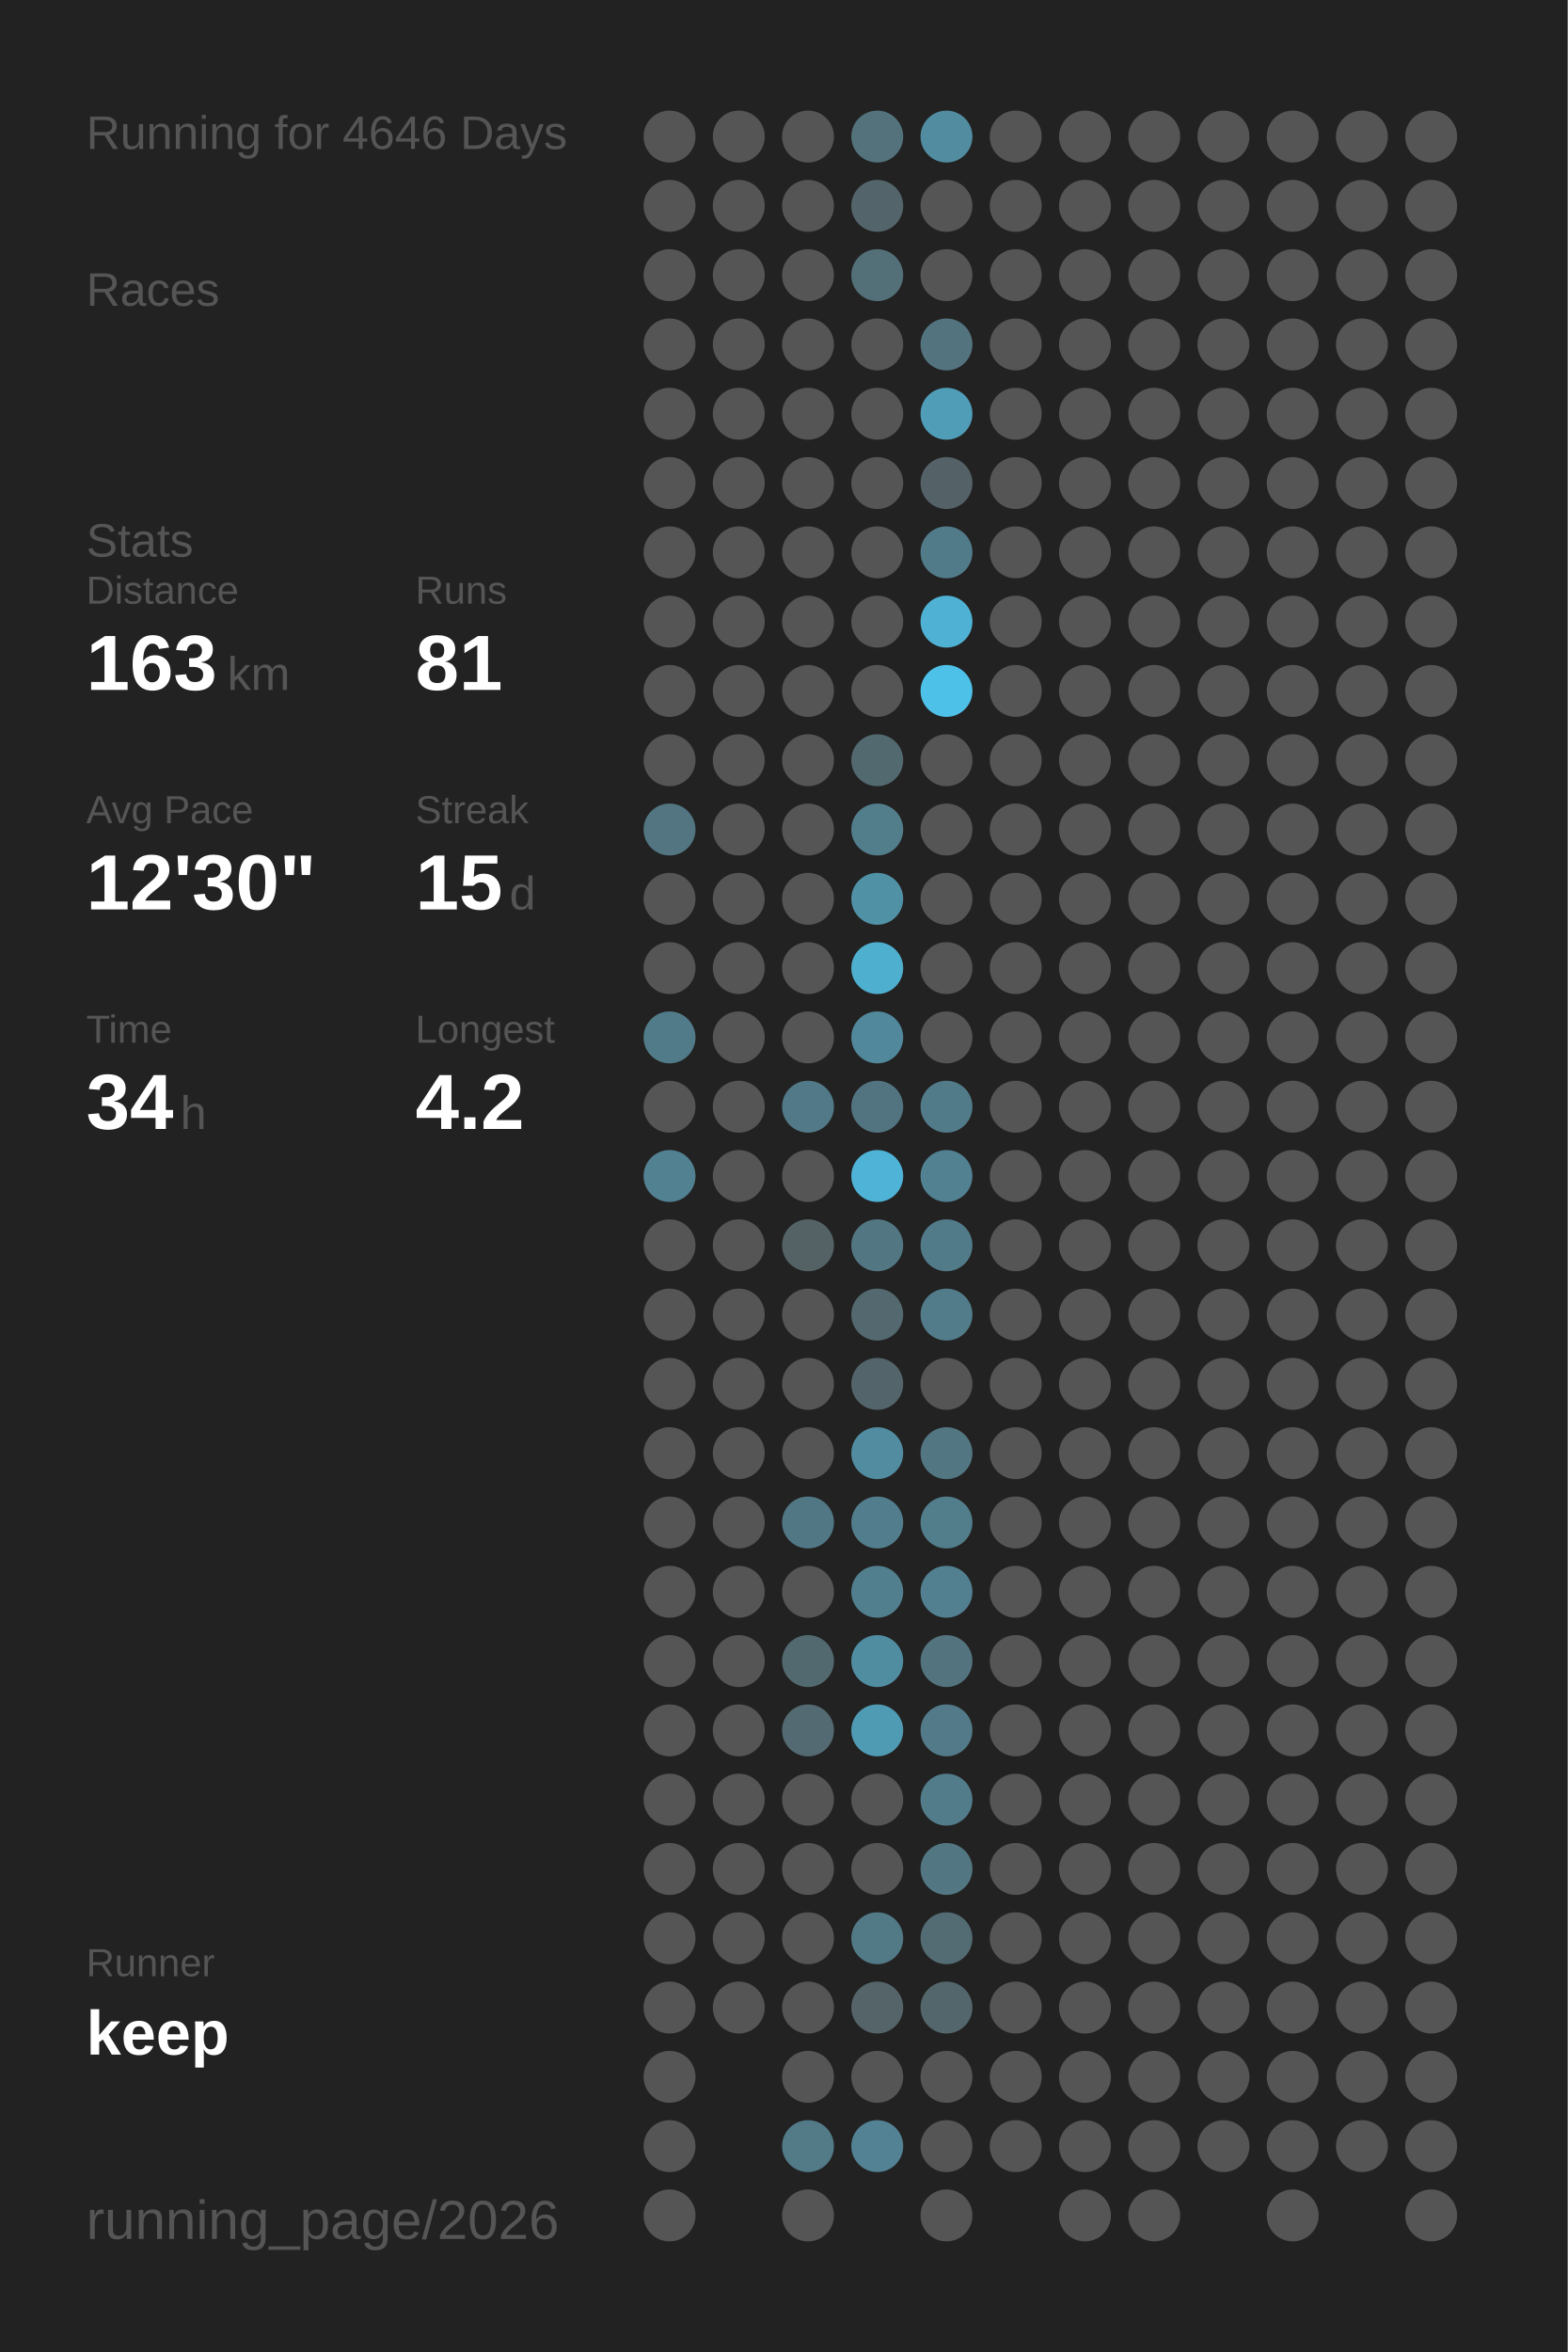
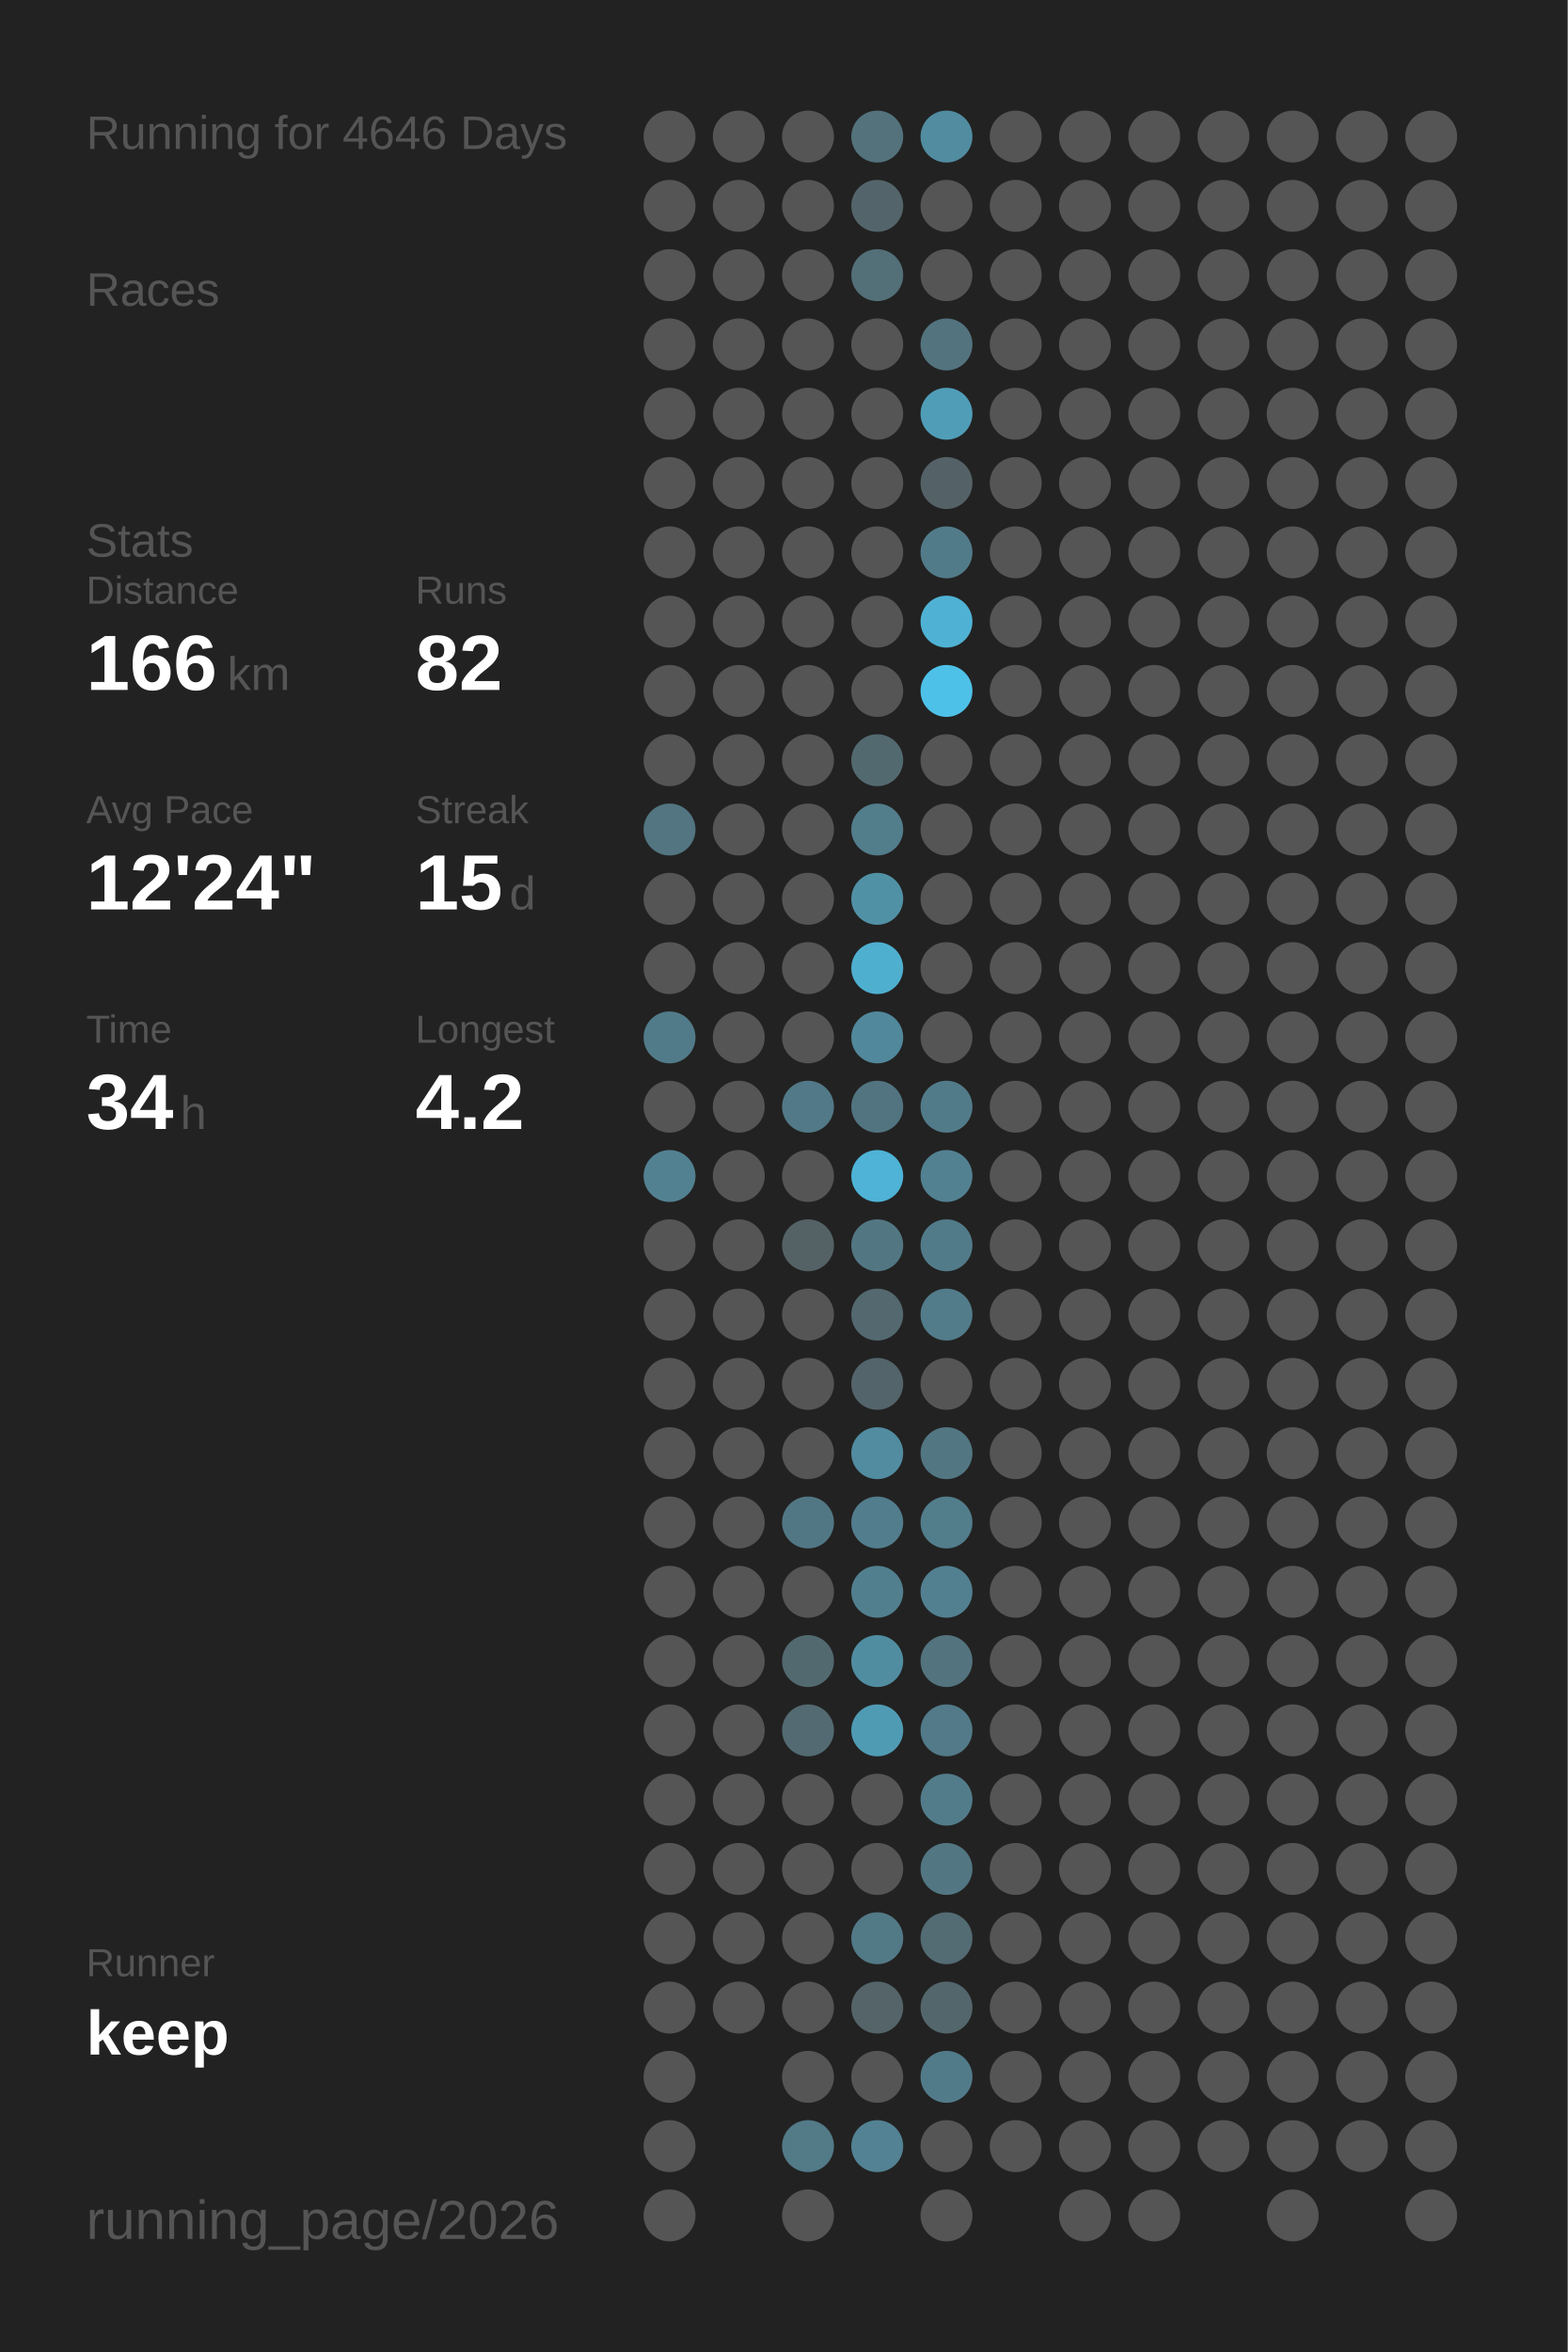
<svg xmlns="http://www.w3.org/2000/svg" baseProfile="full" height="300mm" version="1.1" viewBox="0,0,200,300" width="200mm">
  <defs />
  <rect fill="#222222" height="300" width="200" x="0" y="0" />
  <text fill="#555555" style="font-size:6px; font-family:Arial;" x="11" y="19">Running for 4646 Days</text>
  <text fill="#555555" style="font-size:6px; font-family:Arial;" x="11" y="39">Races</text>
  <text fill="#555555" style="font-size:6px; font-family:Arial;" x="11" y="71">Stats</text>
  <text fill="#555555" style="font-size:5px; font-family:Arial;" x="11" y="77">Distance</text>
-   <text fill="#FFFFFF" style="font-size:10px; font-family:Arial; font-weight:bold;" x="11" y="88">163</text>
+   <text fill="#FFFFFF" style="font-size:10px; font-family:Arial; font-weight:bold;" x="11" y="88">166</text>
  <text fill="#555555" style="font-size:6px; font-family:Arial;" x="29" y="88">km</text>
  <text fill="#555555" style="font-size:5px; font-family:Arial;" x="53" y="77">Runs</text>
-   <text fill="#FFFFFF" style="font-size:10px; font-family:Arial; font-weight:bold;" x="53" y="88">81</text>
+   <text fill="#FFFFFF" style="font-size:10px; font-family:Arial; font-weight:bold;" x="53" y="88">82</text>
  <text fill="#555555" style="font-size:5px; font-family:Arial;" x="11" y="105">Avg Pace</text>
-   <text fill="#FFFFFF" style="font-size:10px; font-family:Arial; font-weight:bold;" x="11" y="116">12'30"</text>
+   <text fill="#FFFFFF" style="font-size:10px; font-family:Arial; font-weight:bold;" x="11" y="116">12'24"</text>
  <text fill="#555555" style="font-size:5px; font-family:Arial;" x="53" y="105">Streak</text>
  <text fill="#FFFFFF" style="font-size:10px; font-family:Arial; font-weight:bold;" x="53" y="116">15</text>
  <text fill="#555555" style="font-size:6px; font-family:Arial;" x="65" y="116">d</text>
  <text fill="#555555" style="font-size:5px; font-family:Arial;" x="11" y="133">Time</text>
  <text fill="#FFFFFF" style="font-size:10px; font-family:Arial; font-weight:bold;" x="11" y="144">34</text>
  <text fill="#555555" style="font-size:6px; font-family:Arial;" x="23" y="144">h</text>
  <text fill="#555555" style="font-size:5px; font-family:Arial;" x="53" y="133">Longest</text>
  <text fill="#FFFFFF" style="font-size:10px; font-family:Arial; font-weight:bold;" x="53" y="144">4.2</text>
  <text fill="#555555" style="font-size:5px; font-family:Arial;" x="11" y="252.065">Runner</text>
  <text fill="#FFFFFF" style="font-size:8px; font-family:Arial; font-weight:bold;" x="11" y="262.065">keep</text>
  <text fill="#555555" style="font-size:7px; font-family:Arial;" x="11" y="285.581">running_page/2026</text>
  <circle cx="85.417" cy="17.419" fill="#555555" r="3.312" />
  <circle cx="85.417" cy="26.258" fill="#555555" r="3.312" />
  <circle cx="85.417" cy="35.097" fill="#555555" r="3.312" />
  <circle cx="85.417" cy="43.935" fill="#555555" r="3.312" />
  <circle cx="85.417" cy="52.774" fill="#555555" r="3.312" />
  <circle cx="85.417" cy="61.613" fill="#555555" r="3.312" />
  <circle cx="85.417" cy="70.452" fill="#555555" r="3.312" />
  <circle cx="85.417" cy="79.29" fill="#555555" r="3.312" />
  <circle cx="85.417" cy="88.129" fill="#555555" r="3.312" />
  <circle cx="85.417" cy="96.968" fill="#555555" r="3.312" />
  <circle cx="85.417" cy="105.806" fill="#527581" r="3.312" />
  <circle cx="85.417" cy="114.645" fill="#555555" r="3.312" />
  <circle cx="85.417" cy="123.484" fill="#555555" r="3.312" />
  <circle cx="85.417" cy="132.323" fill="#527b89" r="3.312" />
  <circle cx="85.417" cy="141.161" fill="#555555" r="3.312" />
  <circle cx="85.417" cy="150" fill="#528191" r="3.312" />
  <circle cx="85.417" cy="158.839" fill="#555555" r="3.312" />
  <circle cx="85.417" cy="167.677" fill="#555555" r="3.312" />
  <circle cx="85.417" cy="176.516" fill="#555555" r="3.312" />
  <circle cx="85.417" cy="185.355" fill="#555555" r="3.312" />
  <circle cx="85.417" cy="194.194" fill="#555555" r="3.312" />
  <circle cx="85.417" cy="203.032" fill="#555555" r="3.312" />
  <circle cx="85.417" cy="211.871" fill="#555555" r="3.312" />
  <circle cx="85.417" cy="220.71" fill="#555555" r="3.312" />
  <circle cx="85.417" cy="229.548" fill="#555555" r="3.312" />
  <circle cx="85.417" cy="238.387" fill="#555555" r="3.312" />
  <circle cx="85.417" cy="247.226" fill="#555555" r="3.312" />
  <circle cx="85.417" cy="256.065" fill="#555555" r="3.312" />
  <circle cx="85.417" cy="264.903" fill="#555555" r="3.312" />
  <circle cx="85.417" cy="273.742" fill="#555555" r="3.312" />
  <circle cx="85.417" cy="282.581" fill="#555555" r="3.312" />
  <circle cx="94.25" cy="17.419" fill="#555555" r="3.312" />
  <circle cx="94.25" cy="26.258" fill="#555555" r="3.312" />
  <circle cx="94.25" cy="35.097" fill="#555555" r="3.312" />
  <circle cx="94.25" cy="43.935" fill="#555555" r="3.312" />
  <circle cx="94.25" cy="52.774" fill="#555555" r="3.312" />
  <circle cx="94.25" cy="61.613" fill="#555555" r="3.312" />
  <circle cx="94.25" cy="70.452" fill="#555555" r="3.312" />
  <circle cx="94.25" cy="79.29" fill="#555555" r="3.312" />
  <circle cx="94.25" cy="88.129" fill="#555555" r="3.312" />
  <circle cx="94.25" cy="96.968" fill="#555555" r="3.312" />
  <circle cx="94.25" cy="105.806" fill="#555555" r="3.312" />
  <circle cx="94.25" cy="114.645" fill="#555555" r="3.312" />
  <circle cx="94.25" cy="123.484" fill="#555555" r="3.312" />
  <circle cx="94.25" cy="132.323" fill="#555555" r="3.312" />
  <circle cx="94.25" cy="141.161" fill="#555555" r="3.312" />
  <circle cx="94.25" cy="150" fill="#555555" r="3.312" />
  <circle cx="94.25" cy="158.839" fill="#555555" r="3.312" />
  <circle cx="94.25" cy="167.677" fill="#555555" r="3.312" />
  <circle cx="94.25" cy="176.516" fill="#555555" r="3.312" />
  <circle cx="94.25" cy="185.355" fill="#555555" r="3.312" />
  <circle cx="94.25" cy="194.194" fill="#555555" r="3.312" />
  <circle cx="94.25" cy="203.032" fill="#555555" r="3.312" />
  <circle cx="94.25" cy="211.871" fill="#555555" r="3.312" />
  <circle cx="94.25" cy="220.71" fill="#555555" r="3.312" />
  <circle cx="94.25" cy="229.548" fill="#555555" r="3.312" />
  <circle cx="94.25" cy="238.387" fill="#555555" r="3.312" />
  <circle cx="94.25" cy="247.226" fill="#555555" r="3.312" />
  <circle cx="94.25" cy="256.065" fill="#555555" r="3.312" />
  <circle cx="103.083" cy="17.419" fill="#555555" r="3.312" />
  <circle cx="103.083" cy="26.258" fill="#555555" r="3.312" />
  <circle cx="103.083" cy="35.097" fill="#555555" r="3.312" />
  <circle cx="103.083" cy="43.935" fill="#555555" r="3.312" />
  <circle cx="103.083" cy="52.774" fill="#555555" r="3.312" />
  <circle cx="103.083" cy="61.613" fill="#555555" r="3.312" />
  <circle cx="103.083" cy="70.452" fill="#555555" r="3.312" />
  <circle cx="103.083" cy="79.29" fill="#555555" r="3.312" />
  <circle cx="103.083" cy="88.129" fill="#555555" r="3.312" />
  <circle cx="103.083" cy="96.968" fill="#555555" r="3.312" />
  <circle cx="103.083" cy="105.806" fill="#555555" r="3.312" />
  <circle cx="103.083" cy="114.645" fill="#555555" r="3.312" />
  <circle cx="103.083" cy="123.484" fill="#555555" r="3.312" />
  <circle cx="103.083" cy="132.323" fill="#555555" r="3.312" />
  <circle cx="103.083" cy="141.161" fill="#527987" r="3.312" />
  <circle cx="103.083" cy="150" fill="#555555" r="3.312" />
  <circle cx="103.083" cy="158.839" fill="#546266" r="3.312" />
  <circle cx="103.083" cy="167.677" fill="#555555" r="3.312" />
  <circle cx="103.083" cy="176.516" fill="#555555" r="3.312" />
  <circle cx="103.083" cy="185.355" fill="#555555" r="3.312" />
  <circle cx="103.083" cy="194.194" fill="#527784" r="3.312" />
  <circle cx="103.083" cy="203.032" fill="#555555" r="3.312" />
  <circle cx="103.083" cy="211.871" fill="#536970" r="3.312" />
  <circle cx="103.083" cy="220.71" fill="#536a72" r="3.312" />
  <circle cx="103.083" cy="229.548" fill="#555555" r="3.312" />
  <circle cx="103.083" cy="238.387" fill="#555555" r="3.312" />
  <circle cx="103.083" cy="247.226" fill="#555555" r="3.312" />
  <circle cx="103.083" cy="256.065" fill="#555555" r="3.312" />
  <circle cx="103.083" cy="264.903" fill="#555555" r="3.312" />
  <circle cx="103.083" cy="273.742" fill="#527a87" r="3.312" />
  <circle cx="103.083" cy="282.581" fill="#555555" r="3.312" />
  <circle cx="111.917" cy="17.419" fill="#53727c" r="3.312" />
  <circle cx="111.917" cy="26.258" fill="#53656b" r="3.312" />
  <circle cx="111.917" cy="35.097" fill="#536f78" r="3.312" />
  <circle cx="111.917" cy="43.935" fill="#555555" r="3.312" />
  <circle cx="111.917" cy="52.774" fill="#555555" r="3.312" />
  <circle cx="111.917" cy="61.613" fill="#555555" r="3.312" />
  <circle cx="111.917" cy="70.452" fill="#555555" r="3.312" />
  <circle cx="111.917" cy="79.29" fill="#555555" r="3.312" />
  <circle cx="111.917" cy="88.129" fill="#555555" r="3.312" />
  <circle cx="111.917" cy="96.968" fill="#536970" r="3.312" />
  <circle cx="111.917" cy="105.806" fill="#527d8b" r="3.312" />
  <circle cx="111.917" cy="114.645" fill="#5191a6" r="3.312" />
  <circle cx="111.917" cy="123.484" fill="#4fafcf" r="3.312" />
  <circle cx="111.917" cy="132.323" fill="#51889b" r="3.312" />
  <circle cx="111.917" cy="141.161" fill="#527480" r="3.312" />
  <circle cx="111.917" cy="150" fill="#4eb3d6" r="3.312" />
  <circle cx="111.917" cy="158.839" fill="#527783" r="3.312" />
  <circle cx="111.917" cy="167.677" fill="#53686f" r="3.312" />
  <circle cx="111.917" cy="176.516" fill="#53646a" r="3.312" />
  <circle cx="111.917" cy="185.355" fill="#518ca0" r="3.312" />
  <circle cx="111.917" cy="194.194" fill="#527d8c" r="3.312" />
  <circle cx="111.917" cy="203.032" fill="#527f8e" r="3.312" />
  <circle cx="111.917" cy="211.871" fill="#518da1" r="3.312" />
  <circle cx="111.917" cy="220.71" fill="#509bb4" r="3.312" />
  <circle cx="111.917" cy="229.548" fill="#555555" r="3.312" />
  <circle cx="111.917" cy="238.387" fill="#555555" r="3.312" />
  <circle cx="111.917" cy="247.226" fill="#527986" r="3.312" />
  <circle cx="111.917" cy="256.065" fill="#546469" r="3.312" />
  <circle cx="111.917" cy="264.903" fill="#555555" r="3.312" />
  <circle cx="111.917" cy="273.742" fill="#528293" r="3.312" />
  <circle cx="120.75" cy="17.419" fill="#518ca0" r="3.312" />
  <circle cx="120.75" cy="26.258" fill="#555555" r="3.312" />
  <circle cx="120.75" cy="35.097" fill="#555555" r="3.312" />
  <circle cx="120.75" cy="43.935" fill="#53737e" r="3.312" />
  <circle cx="120.75" cy="52.774" fill="#509db8" r="3.312" />
  <circle cx="120.75" cy="61.613" fill="#546267" r="3.312" />
  <circle cx="120.75" cy="70.452" fill="#527b89" r="3.312" />
  <circle cx="120.75" cy="79.29" fill="#4fb2d4" r="3.312" />
  <circle cx="120.75" cy="88.129" fill="#4ec1e8" r="3.312" />
  <circle cx="120.75" cy="96.968" fill="#555555" r="3.312" />
  <circle cx="120.75" cy="105.806" fill="#555555" r="3.312" />
  <circle cx="120.75" cy="114.645" fill="#555555" r="3.312" />
  <circle cx="120.75" cy="123.484" fill="#555555" r="3.312" />
  <circle cx="120.75" cy="132.323" fill="#555555" r="3.312" />
  <circle cx="120.75" cy="141.161" fill="#527b89" r="3.312" />
  <circle cx="120.75" cy="150" fill="#528191" r="3.312" />
  <circle cx="120.75" cy="158.839" fill="#527b89" r="3.312" />
  <circle cx="120.75" cy="167.677" fill="#527c8a" r="3.312" />
  <circle cx="120.75" cy="176.516" fill="#555555" r="3.312" />
  <circle cx="120.75" cy="185.355" fill="#527682" r="3.312" />
  <circle cx="120.75" cy="194.194" fill="#527d8b" r="3.312" />
  <circle cx="120.75" cy="203.032" fill="#528090" r="3.312" />
  <circle cx="120.75" cy="211.871" fill="#53737e" r="3.312" />
  <circle cx="120.75" cy="220.71" fill="#527a88" r="3.312" />
  <circle cx="120.75" cy="229.548" fill="#527c8a" r="3.312" />
  <circle cx="120.75" cy="238.387" fill="#527682" r="3.312" />
  <circle cx="120.75" cy="247.226" fill="#536b73" r="3.312" />
  <circle cx="120.75" cy="256.065" fill="#53666c" r="3.312" />
-   <circle cx="120.75" cy="264.903" fill="#555555" r="3.312" />
+   <circle cx="120.75" cy="264.903" fill="#527b89" r="3.312" />
  <circle cx="120.75" cy="273.742" fill="#555555" r="3.312" />
  <circle cx="120.75" cy="282.581" fill="#555555" r="3.312" />
  <circle cx="129.583" cy="17.419" fill="#555555" r="3.312" />
  <circle cx="129.583" cy="26.258" fill="#555555" r="3.312" />
  <circle cx="129.583" cy="35.097" fill="#555555" r="3.312" />
  <circle cx="129.583" cy="43.935" fill="#555555" r="3.312" />
  <circle cx="129.583" cy="52.774" fill="#555555" r="3.312" />
  <circle cx="129.583" cy="61.613" fill="#555555" r="3.312" />
  <circle cx="129.583" cy="70.452" fill="#555555" r="3.312" />
  <circle cx="129.583" cy="79.29" fill="#555555" r="3.312" />
  <circle cx="129.583" cy="88.129" fill="#555555" r="3.312" />
  <circle cx="129.583" cy="96.968" fill="#555555" r="3.312" />
  <circle cx="129.583" cy="105.806" fill="#555555" r="3.312" />
  <circle cx="129.583" cy="114.645" fill="#555555" r="3.312" />
  <circle cx="129.583" cy="123.484" fill="#555555" r="3.312" />
  <circle cx="129.583" cy="132.323" fill="#555555" r="3.312" />
  <circle cx="129.583" cy="141.161" fill="#555555" r="3.312" />
  <circle cx="129.583" cy="150" fill="#555555" r="3.312" />
  <circle cx="129.583" cy="158.839" fill="#555555" r="3.312" />
  <circle cx="129.583" cy="167.677" fill="#555555" r="3.312" />
  <circle cx="129.583" cy="176.516" fill="#555555" r="3.312" />
  <circle cx="129.583" cy="185.355" fill="#555555" r="3.312" />
  <circle cx="129.583" cy="194.194" fill="#555555" r="3.312" />
  <circle cx="129.583" cy="203.032" fill="#555555" r="3.312" />
  <circle cx="129.583" cy="211.871" fill="#555555" r="3.312" />
  <circle cx="129.583" cy="220.71" fill="#555555" r="3.312" />
  <circle cx="129.583" cy="229.548" fill="#555555" r="3.312" />
  <circle cx="129.583" cy="238.387" fill="#555555" r="3.312" />
  <circle cx="129.583" cy="247.226" fill="#555555" r="3.312" />
  <circle cx="129.583" cy="256.065" fill="#555555" r="3.312" />
  <circle cx="129.583" cy="264.903" fill="#555555" r="3.312" />
  <circle cx="129.583" cy="273.742" fill="#555555" r="3.312" />
  <circle cx="138.417" cy="17.419" fill="#555555" r="3.312" />
  <circle cx="138.417" cy="26.258" fill="#555555" r="3.312" />
  <circle cx="138.417" cy="35.097" fill="#555555" r="3.312" />
  <circle cx="138.417" cy="43.935" fill="#555555" r="3.312" />
  <circle cx="138.417" cy="52.774" fill="#555555" r="3.312" />
  <circle cx="138.417" cy="61.613" fill="#555555" r="3.312" />
  <circle cx="138.417" cy="70.452" fill="#555555" r="3.312" />
  <circle cx="138.417" cy="79.29" fill="#555555" r="3.312" />
  <circle cx="138.417" cy="88.129" fill="#555555" r="3.312" />
  <circle cx="138.417" cy="96.968" fill="#555555" r="3.312" />
  <circle cx="138.417" cy="105.806" fill="#555555" r="3.312" />
  <circle cx="138.417" cy="114.645" fill="#555555" r="3.312" />
  <circle cx="138.417" cy="123.484" fill="#555555" r="3.312" />
  <circle cx="138.417" cy="132.323" fill="#555555" r="3.312" />
  <circle cx="138.417" cy="141.161" fill="#555555" r="3.312" />
  <circle cx="138.417" cy="150" fill="#555555" r="3.312" />
  <circle cx="138.417" cy="158.839" fill="#555555" r="3.312" />
  <circle cx="138.417" cy="167.677" fill="#555555" r="3.312" />
  <circle cx="138.417" cy="176.516" fill="#555555" r="3.312" />
  <circle cx="138.417" cy="185.355" fill="#555555" r="3.312" />
  <circle cx="138.417" cy="194.194" fill="#555555" r="3.312" />
  <circle cx="138.417" cy="203.032" fill="#555555" r="3.312" />
  <circle cx="138.417" cy="211.871" fill="#555555" r="3.312" />
  <circle cx="138.417" cy="220.71" fill="#555555" r="3.312" />
  <circle cx="138.417" cy="229.548" fill="#555555" r="3.312" />
  <circle cx="138.417" cy="238.387" fill="#555555" r="3.312" />
  <circle cx="138.417" cy="247.226" fill="#555555" r="3.312" />
  <circle cx="138.417" cy="256.065" fill="#555555" r="3.312" />
  <circle cx="138.417" cy="264.903" fill="#555555" r="3.312" />
  <circle cx="138.417" cy="273.742" fill="#555555" r="3.312" />
  <circle cx="138.417" cy="282.581" fill="#555555" r="3.312" />
  <circle cx="147.25" cy="17.419" fill="#555555" r="3.312" />
  <circle cx="147.25" cy="26.258" fill="#555555" r="3.312" />
  <circle cx="147.25" cy="35.097" fill="#555555" r="3.312" />
  <circle cx="147.25" cy="43.935" fill="#555555" r="3.312" />
  <circle cx="147.25" cy="52.774" fill="#555555" r="3.312" />
  <circle cx="147.25" cy="61.613" fill="#555555" r="3.312" />
  <circle cx="147.25" cy="70.452" fill="#555555" r="3.312" />
  <circle cx="147.25" cy="79.29" fill="#555555" r="3.312" />
  <circle cx="147.25" cy="88.129" fill="#555555" r="3.312" />
  <circle cx="147.25" cy="96.968" fill="#555555" r="3.312" />
  <circle cx="147.25" cy="105.806" fill="#555555" r="3.312" />
  <circle cx="147.25" cy="114.645" fill="#555555" r="3.312" />
  <circle cx="147.25" cy="123.484" fill="#555555" r="3.312" />
  <circle cx="147.25" cy="132.323" fill="#555555" r="3.312" />
  <circle cx="147.25" cy="141.161" fill="#555555" r="3.312" />
  <circle cx="147.25" cy="150" fill="#555555" r="3.312" />
  <circle cx="147.25" cy="158.839" fill="#555555" r="3.312" />
  <circle cx="147.25" cy="167.677" fill="#555555" r="3.312" />
  <circle cx="147.25" cy="176.516" fill="#555555" r="3.312" />
  <circle cx="147.25" cy="185.355" fill="#555555" r="3.312" />
  <circle cx="147.25" cy="194.194" fill="#555555" r="3.312" />
  <circle cx="147.25" cy="203.032" fill="#555555" r="3.312" />
  <circle cx="147.25" cy="211.871" fill="#555555" r="3.312" />
  <circle cx="147.25" cy="220.71" fill="#555555" r="3.312" />
  <circle cx="147.25" cy="229.548" fill="#555555" r="3.312" />
  <circle cx="147.25" cy="238.387" fill="#555555" r="3.312" />
  <circle cx="147.25" cy="247.226" fill="#555555" r="3.312" />
  <circle cx="147.25" cy="256.065" fill="#555555" r="3.312" />
  <circle cx="147.25" cy="264.903" fill="#555555" r="3.312" />
  <circle cx="147.25" cy="273.742" fill="#555555" r="3.312" />
  <circle cx="147.25" cy="282.581" fill="#555555" r="3.312" />
  <circle cx="156.083" cy="17.419" fill="#555555" r="3.312" />
  <circle cx="156.083" cy="26.258" fill="#555555" r="3.312" />
  <circle cx="156.083" cy="35.097" fill="#555555" r="3.312" />
  <circle cx="156.083" cy="43.935" fill="#555555" r="3.312" />
  <circle cx="156.083" cy="52.774" fill="#555555" r="3.312" />
  <circle cx="156.083" cy="61.613" fill="#555555" r="3.312" />
  <circle cx="156.083" cy="70.452" fill="#555555" r="3.312" />
  <circle cx="156.083" cy="79.29" fill="#555555" r="3.312" />
  <circle cx="156.083" cy="88.129" fill="#555555" r="3.312" />
  <circle cx="156.083" cy="96.968" fill="#555555" r="3.312" />
  <circle cx="156.083" cy="105.806" fill="#555555" r="3.312" />
  <circle cx="156.083" cy="114.645" fill="#555555" r="3.312" />
  <circle cx="156.083" cy="123.484" fill="#555555" r="3.312" />
  <circle cx="156.083" cy="132.323" fill="#555555" r="3.312" />
  <circle cx="156.083" cy="141.161" fill="#555555" r="3.312" />
  <circle cx="156.083" cy="150" fill="#555555" r="3.312" />
  <circle cx="156.083" cy="158.839" fill="#555555" r="3.312" />
  <circle cx="156.083" cy="167.677" fill="#555555" r="3.312" />
  <circle cx="156.083" cy="176.516" fill="#555555" r="3.312" />
  <circle cx="156.083" cy="185.355" fill="#555555" r="3.312" />
  <circle cx="156.083" cy="194.194" fill="#555555" r="3.312" />
  <circle cx="156.083" cy="203.032" fill="#555555" r="3.312" />
  <circle cx="156.083" cy="211.871" fill="#555555" r="3.312" />
  <circle cx="156.083" cy="220.71" fill="#555555" r="3.312" />
  <circle cx="156.083" cy="229.548" fill="#555555" r="3.312" />
  <circle cx="156.083" cy="238.387" fill="#555555" r="3.312" />
  <circle cx="156.083" cy="247.226" fill="#555555" r="3.312" />
  <circle cx="156.083" cy="256.065" fill="#555555" r="3.312" />
  <circle cx="156.083" cy="264.903" fill="#555555" r="3.312" />
  <circle cx="156.083" cy="273.742" fill="#555555" r="3.312" />
  <circle cx="164.917" cy="17.419" fill="#555555" r="3.312" />
  <circle cx="164.917" cy="26.258" fill="#555555" r="3.312" />
  <circle cx="164.917" cy="35.097" fill="#555555" r="3.312" />
  <circle cx="164.917" cy="43.935" fill="#555555" r="3.312" />
  <circle cx="164.917" cy="52.774" fill="#555555" r="3.312" />
  <circle cx="164.917" cy="61.613" fill="#555555" r="3.312" />
  <circle cx="164.917" cy="70.452" fill="#555555" r="3.312" />
  <circle cx="164.917" cy="79.29" fill="#555555" r="3.312" />
  <circle cx="164.917" cy="88.129" fill="#555555" r="3.312" />
  <circle cx="164.917" cy="96.968" fill="#555555" r="3.312" />
  <circle cx="164.917" cy="105.806" fill="#555555" r="3.312" />
  <circle cx="164.917" cy="114.645" fill="#555555" r="3.312" />
  <circle cx="164.917" cy="123.484" fill="#555555" r="3.312" />
  <circle cx="164.917" cy="132.323" fill="#555555" r="3.312" />
  <circle cx="164.917" cy="141.161" fill="#555555" r="3.312" />
  <circle cx="164.917" cy="150" fill="#555555" r="3.312" />
  <circle cx="164.917" cy="158.839" fill="#555555" r="3.312" />
  <circle cx="164.917" cy="167.677" fill="#555555" r="3.312" />
  <circle cx="164.917" cy="176.516" fill="#555555" r="3.312" />
  <circle cx="164.917" cy="185.355" fill="#555555" r="3.312" />
  <circle cx="164.917" cy="194.194" fill="#555555" r="3.312" />
  <circle cx="164.917" cy="203.032" fill="#555555" r="3.312" />
  <circle cx="164.917" cy="211.871" fill="#555555" r="3.312" />
  <circle cx="164.917" cy="220.71" fill="#555555" r="3.312" />
  <circle cx="164.917" cy="229.548" fill="#555555" r="3.312" />
  <circle cx="164.917" cy="238.387" fill="#555555" r="3.312" />
  <circle cx="164.917" cy="247.226" fill="#555555" r="3.312" />
  <circle cx="164.917" cy="256.065" fill="#555555" r="3.312" />
  <circle cx="164.917" cy="264.903" fill="#555555" r="3.312" />
  <circle cx="164.917" cy="273.742" fill="#555555" r="3.312" />
  <circle cx="164.917" cy="282.581" fill="#555555" r="3.312" />
  <circle cx="173.75" cy="17.419" fill="#555555" r="3.312" />
  <circle cx="173.75" cy="26.258" fill="#555555" r="3.312" />
  <circle cx="173.75" cy="35.097" fill="#555555" r="3.312" />
  <circle cx="173.75" cy="43.935" fill="#555555" r="3.312" />
  <circle cx="173.75" cy="52.774" fill="#555555" r="3.312" />
  <circle cx="173.75" cy="61.613" fill="#555555" r="3.312" />
  <circle cx="173.75" cy="70.452" fill="#555555" r="3.312" />
  <circle cx="173.75" cy="79.29" fill="#555555" r="3.312" />
  <circle cx="173.75" cy="88.129" fill="#555555" r="3.312" />
  <circle cx="173.75" cy="96.968" fill="#555555" r="3.312" />
  <circle cx="173.75" cy="105.806" fill="#555555" r="3.312" />
  <circle cx="173.75" cy="114.645" fill="#555555" r="3.312" />
  <circle cx="173.75" cy="123.484" fill="#555555" r="3.312" />
  <circle cx="173.75" cy="132.323" fill="#555555" r="3.312" />
  <circle cx="173.75" cy="141.161" fill="#555555" r="3.312" />
  <circle cx="173.75" cy="150" fill="#555555" r="3.312" />
  <circle cx="173.75" cy="158.839" fill="#555555" r="3.312" />
  <circle cx="173.75" cy="167.677" fill="#555555" r="3.312" />
  <circle cx="173.75" cy="176.516" fill="#555555" r="3.312" />
  <circle cx="173.75" cy="185.355" fill="#555555" r="3.312" />
  <circle cx="173.75" cy="194.194" fill="#555555" r="3.312" />
  <circle cx="173.75" cy="203.032" fill="#555555" r="3.312" />
  <circle cx="173.75" cy="211.871" fill="#555555" r="3.312" />
  <circle cx="173.75" cy="220.71" fill="#555555" r="3.312" />
  <circle cx="173.75" cy="229.548" fill="#555555" r="3.312" />
  <circle cx="173.75" cy="238.387" fill="#555555" r="3.312" />
  <circle cx="173.75" cy="247.226" fill="#555555" r="3.312" />
  <circle cx="173.75" cy="256.065" fill="#555555" r="3.312" />
  <circle cx="173.75" cy="264.903" fill="#555555" r="3.312" />
  <circle cx="173.75" cy="273.742" fill="#555555" r="3.312" />
  <circle cx="182.583" cy="17.419" fill="#555555" r="3.312" />
  <circle cx="182.583" cy="26.258" fill="#555555" r="3.312" />
  <circle cx="182.583" cy="35.097" fill="#555555" r="3.312" />
  <circle cx="182.583" cy="43.935" fill="#555555" r="3.312" />
  <circle cx="182.583" cy="52.774" fill="#555555" r="3.312" />
  <circle cx="182.583" cy="61.613" fill="#555555" r="3.312" />
  <circle cx="182.583" cy="70.452" fill="#555555" r="3.312" />
  <circle cx="182.583" cy="79.29" fill="#555555" r="3.312" />
  <circle cx="182.583" cy="88.129" fill="#555555" r="3.312" />
  <circle cx="182.583" cy="96.968" fill="#555555" r="3.312" />
  <circle cx="182.583" cy="105.806" fill="#555555" r="3.312" />
  <circle cx="182.583" cy="114.645" fill="#555555" r="3.312" />
  <circle cx="182.583" cy="123.484" fill="#555555" r="3.312" />
  <circle cx="182.583" cy="132.323" fill="#555555" r="3.312" />
  <circle cx="182.583" cy="141.161" fill="#555555" r="3.312" />
  <circle cx="182.583" cy="150" fill="#555555" r="3.312" />
  <circle cx="182.583" cy="158.839" fill="#555555" r="3.312" />
  <circle cx="182.583" cy="167.677" fill="#555555" r="3.312" />
  <circle cx="182.583" cy="176.516" fill="#555555" r="3.312" />
  <circle cx="182.583" cy="185.355" fill="#555555" r="3.312" />
  <circle cx="182.583" cy="194.194" fill="#555555" r="3.312" />
  <circle cx="182.583" cy="203.032" fill="#555555" r="3.312" />
  <circle cx="182.583" cy="211.871" fill="#555555" r="3.312" />
  <circle cx="182.583" cy="220.71" fill="#555555" r="3.312" />
  <circle cx="182.583" cy="229.548" fill="#555555" r="3.312" />
  <circle cx="182.583" cy="238.387" fill="#555555" r="3.312" />
  <circle cx="182.583" cy="247.226" fill="#555555" r="3.312" />
  <circle cx="182.583" cy="256.065" fill="#555555" r="3.312" />
  <circle cx="182.583" cy="264.903" fill="#555555" r="3.312" />
  <circle cx="182.583" cy="273.742" fill="#555555" r="3.312" />
  <circle cx="182.583" cy="282.581" fill="#555555" r="3.312" />
</svg>
